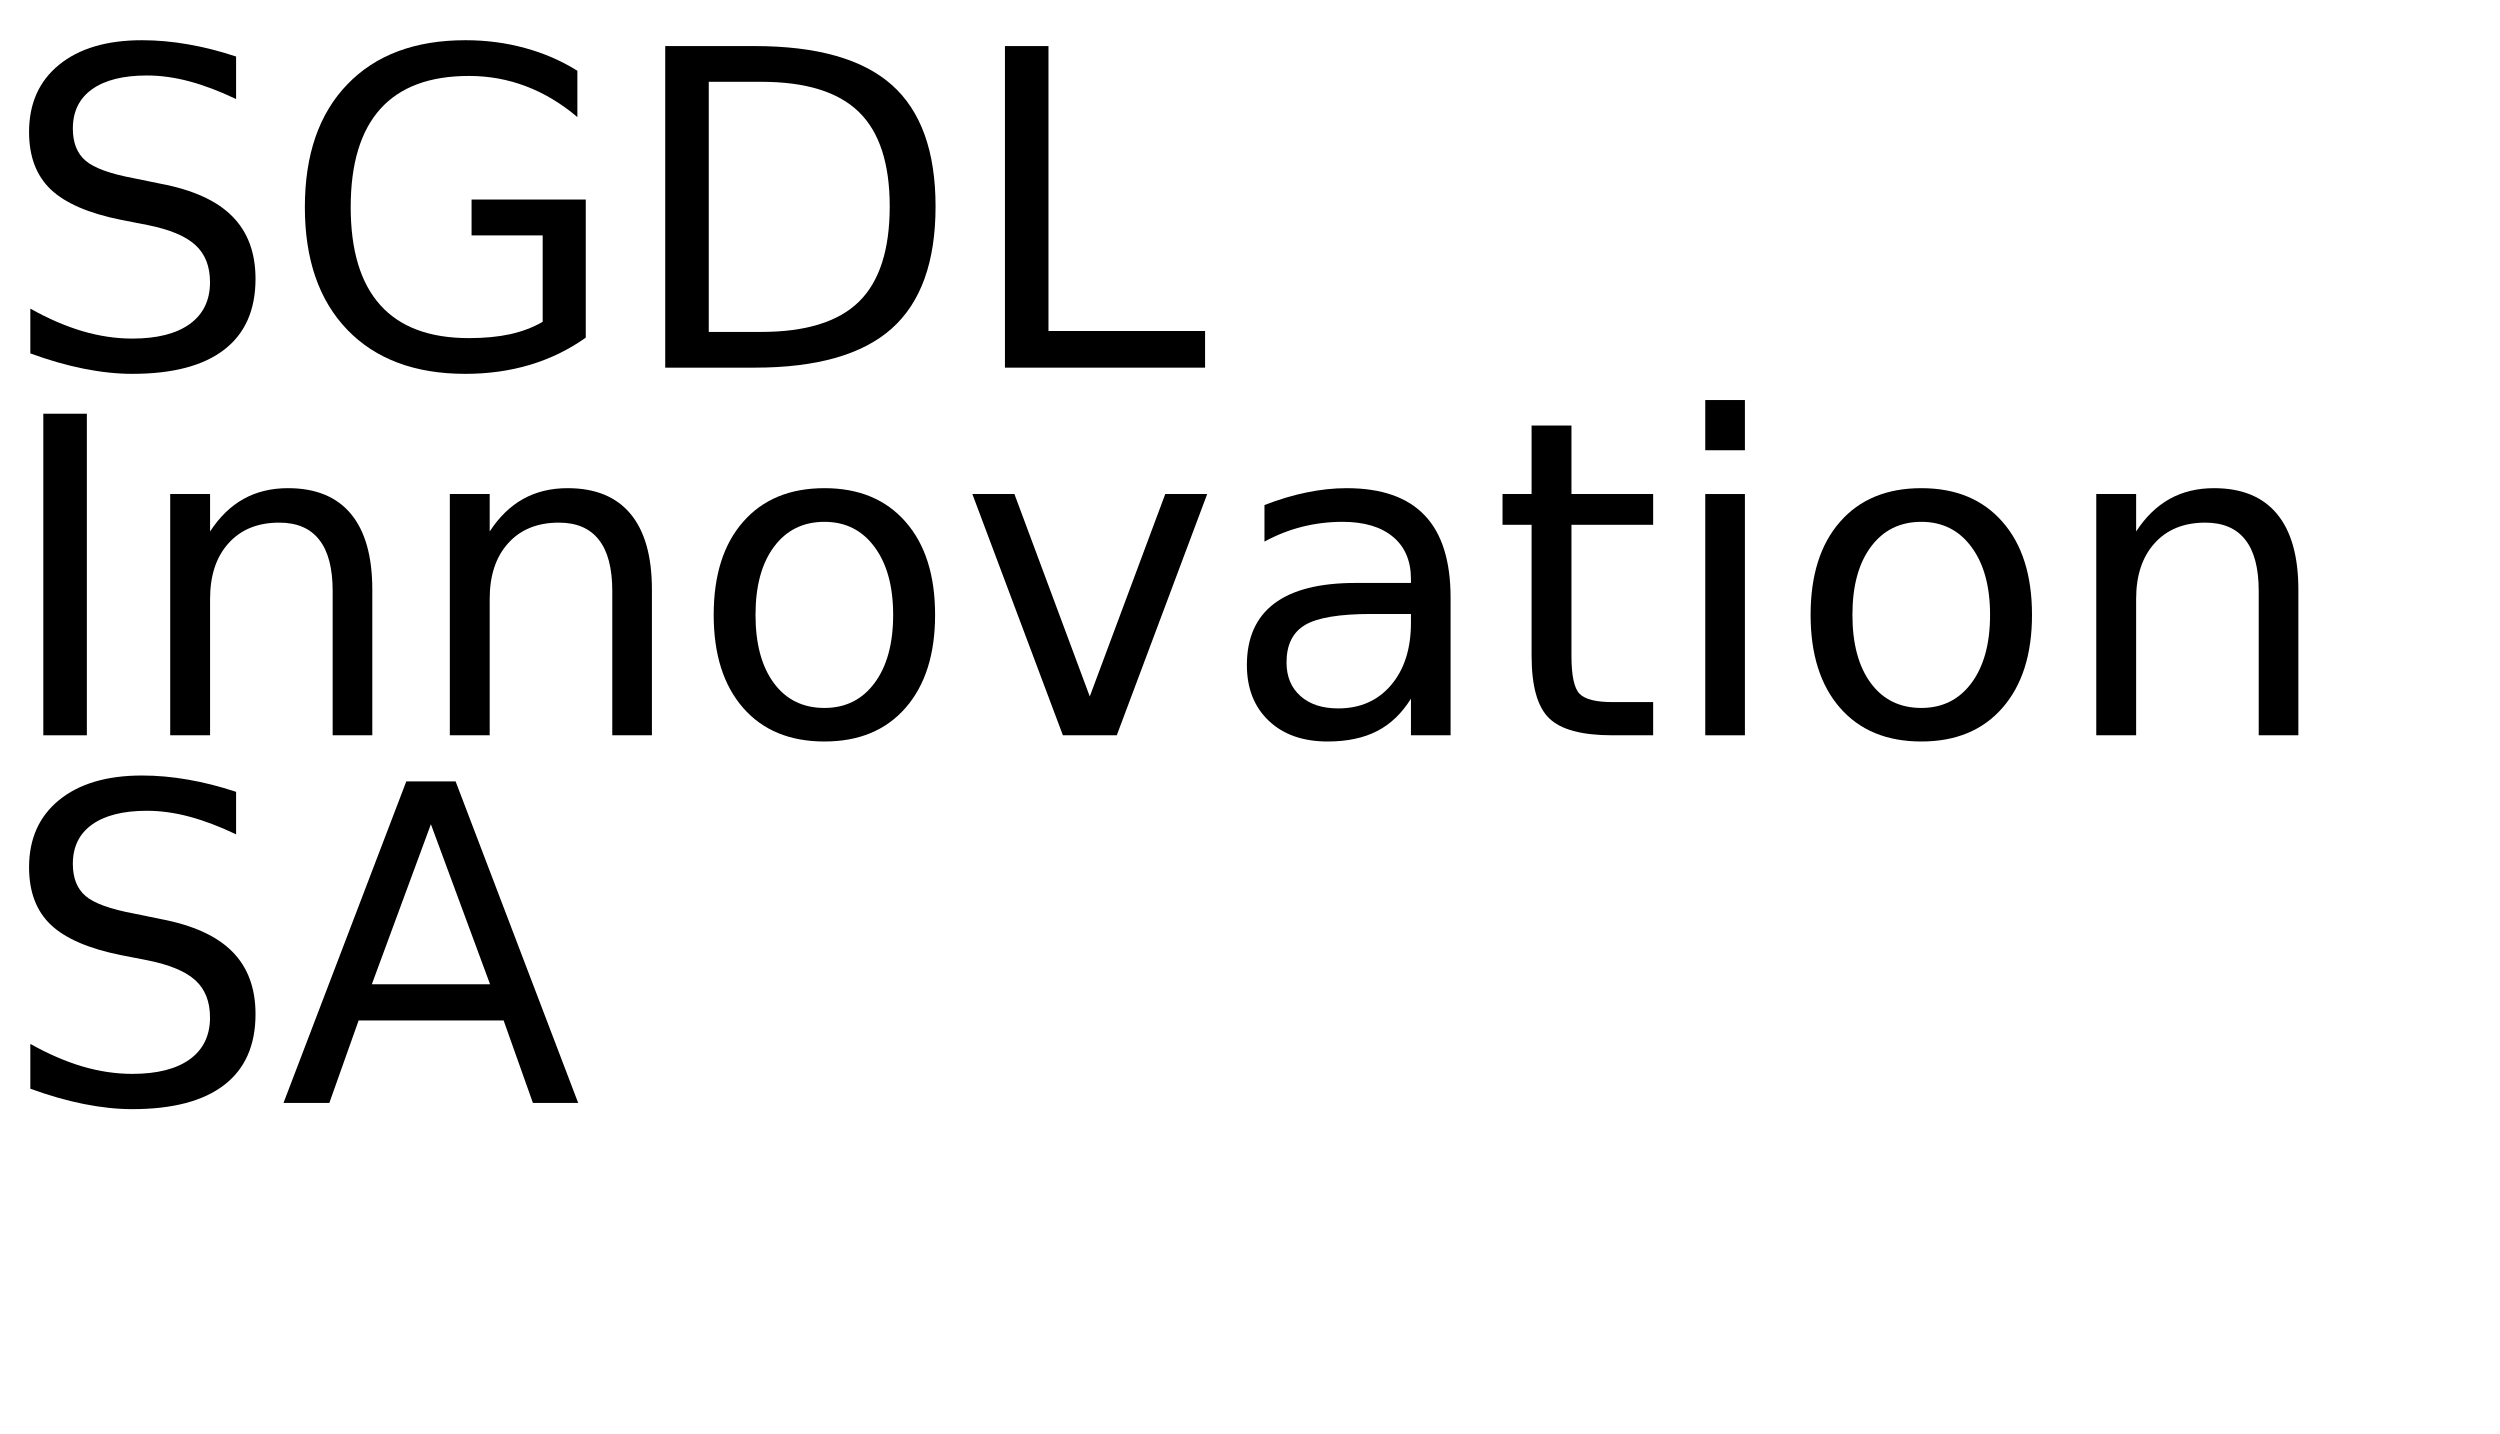
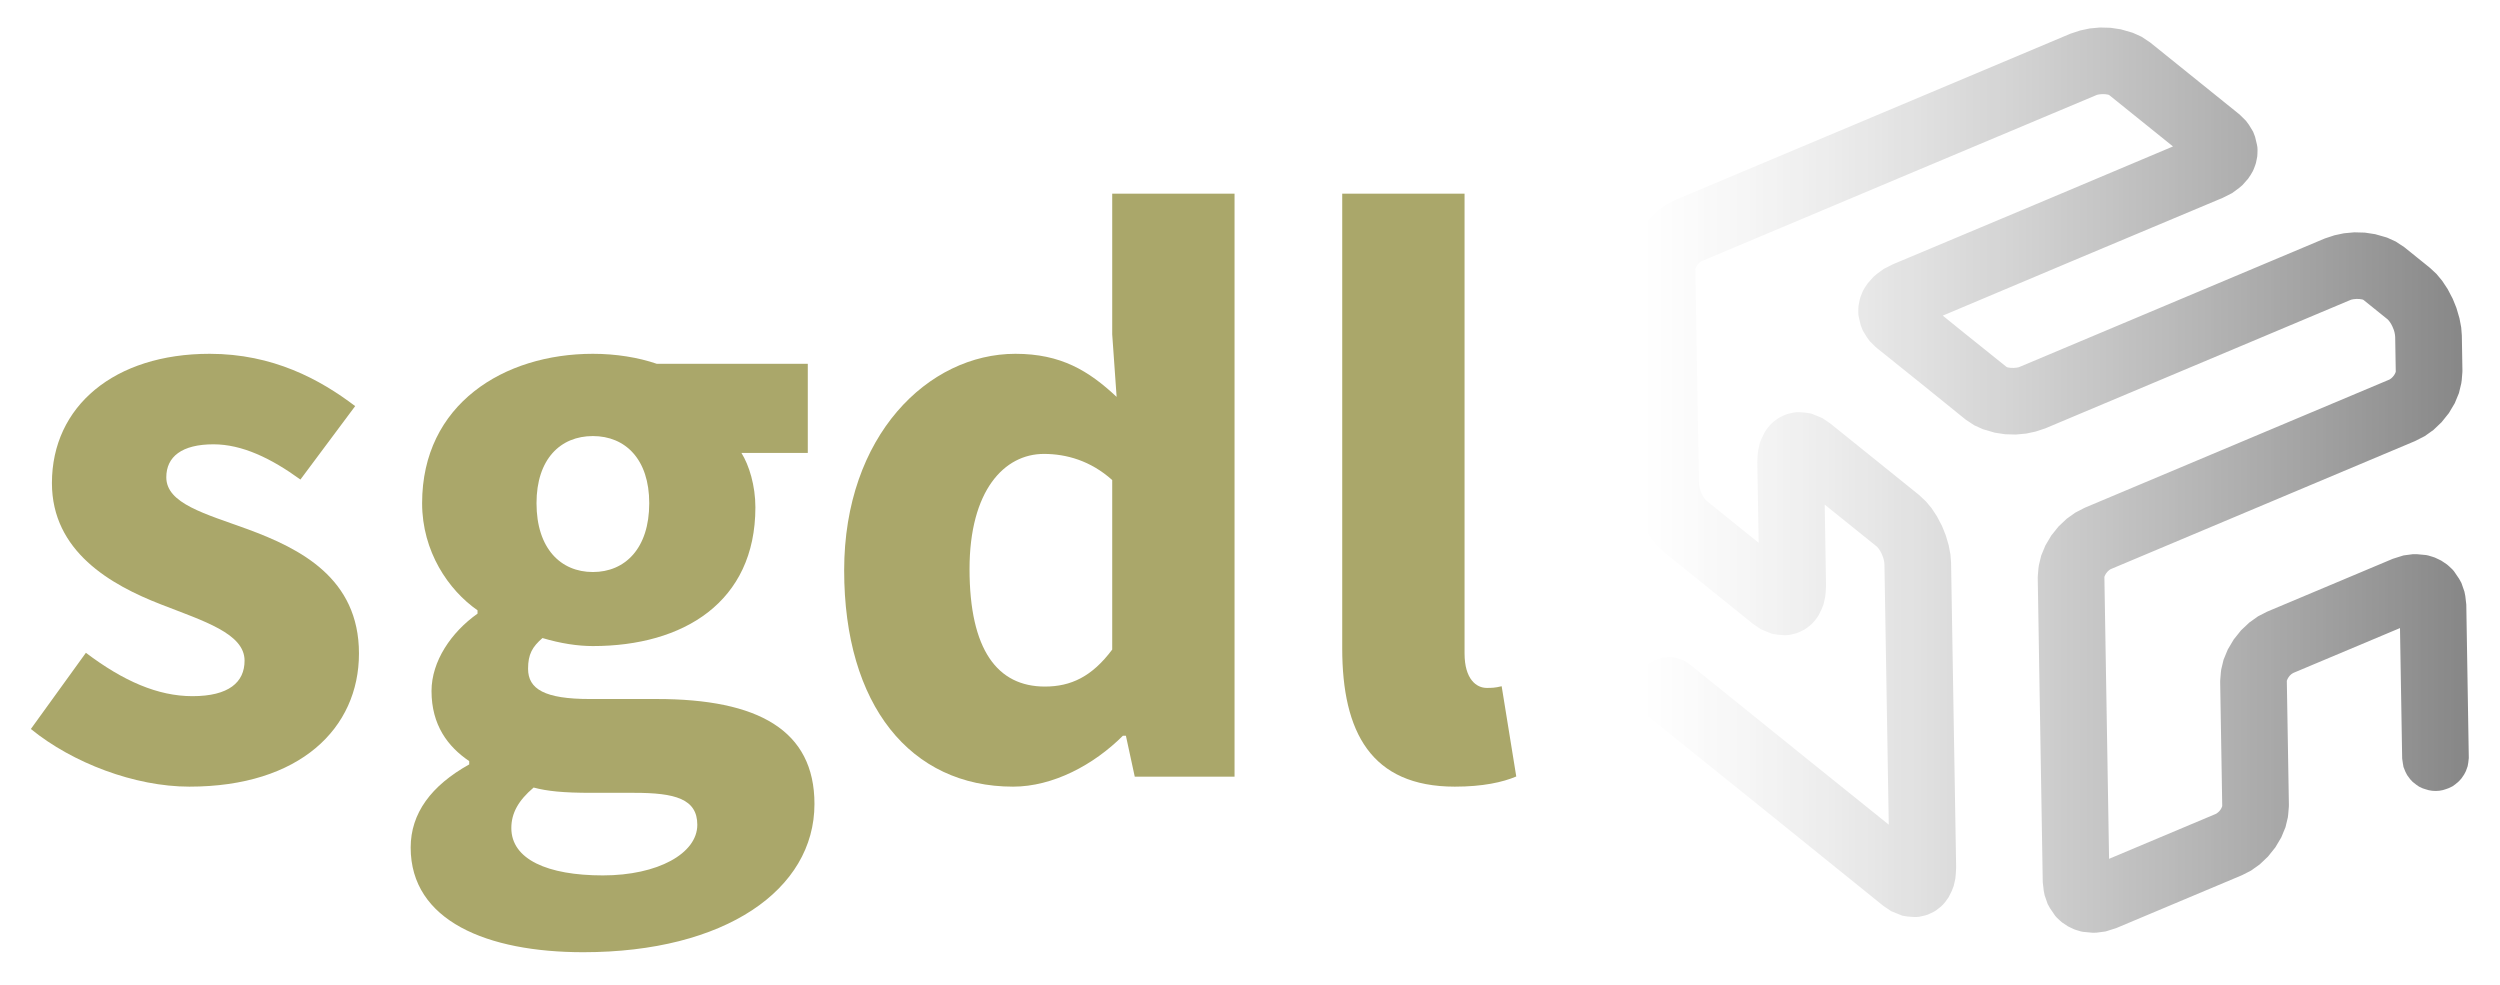
- <svg xmlns="http://www.w3.org/2000/svg" xmlns:xlink="http://www.w3.org/1999/xlink" width="340" height="195" viewBox="0 0 340 195">
+ <svg xmlns="http://www.w3.org/2000/svg" width="339.7" height="133.8" viewBox="232.30 210.02 339.74 133.82">
  <defs>
-     <g>
-       <g id="glyph-0-0">
-         <path d="M 32.109 -42.312 L 32.109 -36.531 C 29.859 -37.602 27.738 -38.406 25.75 -38.938 C 23.758 -39.469 21.836 -39.734 19.984 -39.734 C 16.754 -39.734 14.266 -39.109 12.516 -37.859 C 10.773 -36.609 9.906 -34.828 9.906 -32.516 C 9.906 -30.586 10.484 -29.129 11.641 -28.141 C 12.805 -27.148 15.008 -26.352 18.25 -25.75 L 21.828 -25.016 C 26.242 -24.18 29.5 -22.703 31.594 -20.578 C 33.695 -18.461 34.75 -15.629 34.75 -12.078 C 34.75 -7.836 33.328 -4.625 30.484 -2.438 C 27.641 -0.25 23.473 0.844 17.984 0.844 C 15.922 0.844 13.719 0.609 11.375 0.141 C 9.039 -0.328 6.625 -1.02 4.125 -1.938 L 4.125 -8.031 C 6.531 -6.676 8.883 -5.656 11.188 -4.969 C 13.5 -4.289 15.766 -3.953 17.984 -3.953 C 21.367 -3.953 23.977 -4.613 25.812 -5.938 C 27.645 -7.27 28.562 -9.164 28.562 -11.625 C 28.562 -13.781 27.898 -15.461 26.578 -16.672 C 25.266 -17.879 23.102 -18.785 20.094 -19.391 L 16.5 -20.094 C 12.082 -20.977 8.883 -22.359 6.906 -24.234 C 4.938 -26.109 3.953 -28.711 3.953 -32.047 C 3.953 -35.922 5.312 -38.969 8.031 -41.188 C 10.758 -43.414 14.52 -44.531 19.312 -44.531 C 21.363 -44.531 23.453 -44.344 25.578 -43.969 C 27.703 -43.602 29.879 -43.051 32.109 -42.312 Z M 32.109 -42.312 " />
-       </g>
-       <g id="glyph-0-1">
-         <path d="M 35.719 -6.234 L 35.719 -17.984 L 26.047 -17.984 L 26.047 -22.859 L 41.578 -22.859 L 41.578 -4.078 C 39.285 -2.453 36.766 -1.223 34.016 -0.391 C 31.266 0.43 28.328 0.844 25.203 0.844 C 18.359 0.844 13.008 -1.148 9.156 -5.141 C 5.301 -9.141 3.375 -14.703 3.375 -21.828 C 3.375 -28.973 5.301 -34.539 9.156 -38.531 C 13.008 -42.531 18.359 -44.531 25.203 -44.531 C 28.047 -44.531 30.75 -44.176 33.312 -43.469 C 35.883 -42.77 38.258 -41.738 40.438 -40.375 L 40.438 -34.078 C 38.25 -35.93 35.922 -37.328 33.453 -38.266 C 30.992 -39.203 28.406 -39.672 25.688 -39.672 C 20.344 -39.672 16.328 -38.176 13.641 -35.188 C 10.953 -32.195 9.609 -27.742 9.609 -21.828 C 9.609 -15.93 10.953 -11.488 13.641 -8.5 C 16.328 -5.508 20.344 -4.016 25.688 -4.016 C 27.781 -4.016 29.645 -4.191 31.281 -4.547 C 32.926 -4.91 34.406 -5.473 35.719 -6.234 Z M 35.719 -6.234 " />
-       </g>
-       <g id="glyph-0-2">
-         <path d="M 11.812 -38.875 L 11.812 -4.859 L 18.953 -4.859 C 24.992 -4.859 29.414 -6.223 32.219 -8.953 C 35.02 -11.691 36.422 -16.016 36.422 -21.922 C 36.422 -27.773 35.02 -32.062 32.219 -34.781 C 29.414 -37.508 24.992 -38.875 18.953 -38.875 Z M 5.891 -43.734 L 18.047 -43.734 C 26.523 -43.734 32.742 -41.973 36.703 -38.453 C 40.672 -34.93 42.656 -29.422 42.656 -21.922 C 42.656 -14.379 40.66 -8.836 36.672 -5.297 C 32.691 -1.766 26.484 0 18.047 0 L 5.891 0 Z M 5.891 -43.734 " />
-       </g>
-       <g id="glyph-0-3">
-         <path d="M 5.891 -43.734 L 11.812 -43.734 L 11.812 -4.984 L 33.109 -4.984 L 33.109 0 L 5.891 0 Z M 5.891 -43.734 " />
-       </g>
-       <g id="glyph-0-4">
-         <path d="M 5.891 -43.734 L 11.812 -43.734 L 11.812 0 L 5.891 0 Z M 5.891 -43.734 " />
-       </g>
-       <g id="glyph-0-5">
-         <path d="M 32.938 -19.812 L 32.938 0 L 27.547 0 L 27.547 -19.625 C 27.547 -22.727 26.938 -25.051 25.719 -26.594 C 24.508 -28.145 22.695 -28.922 20.281 -28.922 C 17.363 -28.922 15.066 -27.988 13.391 -26.125 C 11.711 -24.27 10.875 -21.742 10.875 -18.547 L 10.875 0 L 5.453 0 L 5.453 -32.812 L 10.875 -32.812 L 10.875 -27.719 C 12.156 -29.688 13.672 -31.16 15.422 -32.141 C 17.172 -33.117 19.188 -33.609 21.469 -33.609 C 25.238 -33.609 28.094 -32.441 30.031 -30.109 C 31.969 -27.773 32.938 -24.344 32.938 -19.812 Z M 32.938 -19.812 " />
-       </g>
-       <g id="glyph-0-6">
-         <path d="M 18.375 -29.031 C 15.477 -29.031 13.191 -27.898 11.516 -25.641 C 9.836 -23.391 9 -20.301 9 -16.375 C 9 -12.445 9.832 -9.352 11.5 -7.094 C 13.164 -4.844 15.457 -3.719 18.375 -3.719 C 21.238 -3.719 23.508 -4.848 25.188 -7.109 C 26.875 -9.379 27.719 -12.469 27.719 -16.375 C 27.719 -20.258 26.875 -23.336 25.188 -25.609 C 23.508 -27.891 21.238 -29.031 18.375 -29.031 Z M 18.375 -33.609 C 23.062 -33.609 26.738 -32.082 29.406 -29.031 C 32.082 -25.988 33.422 -21.77 33.422 -16.375 C 33.422 -11.008 32.082 -6.797 29.406 -3.734 C 26.738 -0.68 23.062 0.844 18.375 0.844 C 13.664 0.844 9.977 -0.68 7.312 -3.734 C 4.645 -6.797 3.312 -11.008 3.312 -16.375 C 3.312 -21.77 4.645 -25.988 7.312 -29.031 C 9.977 -32.082 13.664 -33.609 18.375 -33.609 Z M 18.375 -33.609 " />
-       </g>
-       <g id="glyph-0-7">
-         <path d="M 1.781 -32.812 L 7.5 -32.812 L 17.75 -5.281 L 28.016 -32.812 L 33.719 -32.812 L 21.422 0 L 14.094 0 Z M 1.781 -32.812 " />
-       </g>
-       <g id="glyph-0-8">
-         <path d="M 20.562 -16.5 C 16.207 -16.5 13.191 -16 11.516 -15 C 9.836 -14 9 -12.301 9 -9.906 C 9 -7.988 9.629 -6.469 10.891 -5.344 C 12.148 -4.219 13.863 -3.656 16.031 -3.656 C 19.02 -3.656 21.414 -4.711 23.219 -6.828 C 25.02 -8.953 25.922 -11.773 25.922 -15.297 L 25.922 -16.5 Z M 31.312 -18.719 L 31.312 0 L 25.922 0 L 25.922 -4.984 C 24.691 -2.992 23.16 -1.523 21.328 -0.578 C 19.492 0.367 17.25 0.844 14.594 0.844 C 11.227 0.844 8.555 -0.098 6.578 -1.984 C 4.598 -3.867 3.609 -6.391 3.609 -9.547 C 3.609 -13.242 4.844 -16.031 7.312 -17.906 C 9.781 -19.781 13.469 -20.719 18.375 -20.719 L 25.922 -20.719 L 25.922 -21.234 C 25.922 -23.723 25.102 -25.645 23.469 -27 C 21.844 -28.352 19.555 -29.031 16.609 -29.031 C 14.734 -29.031 12.906 -28.805 11.125 -28.359 C 9.352 -27.91 7.645 -27.238 6 -26.344 L 6 -31.312 C 7.977 -32.082 9.895 -32.656 11.75 -33.031 C 13.602 -33.414 15.41 -33.609 17.172 -33.609 C 21.91 -33.609 25.453 -32.375 27.797 -29.906 C 30.141 -27.445 31.312 -23.719 31.312 -18.719 Z M 31.312 -18.719 " />
-       </g>
-       <g id="glyph-0-9">
-         <path d="M 10.984 -42.125 L 10.984 -32.812 L 22.094 -32.812 L 22.094 -28.625 L 10.984 -28.625 L 10.984 -10.812 C 10.984 -8.133 11.348 -6.414 12.078 -5.656 C 12.816 -4.895 14.305 -4.516 16.547 -4.516 L 22.094 -4.516 L 22.094 0 L 16.547 0 C 12.391 0 9.52 -0.773 7.938 -2.328 C 6.352 -3.879 5.562 -6.707 5.562 -10.812 L 5.562 -28.625 L 1.609 -28.625 L 1.609 -32.812 L 5.562 -32.812 L 5.562 -42.125 Z M 10.984 -42.125 " />
-       </g>
-       <g id="glyph-0-10">
-         <path d="M 5.656 -32.812 L 11.047 -32.812 L 11.047 0 L 5.656 0 Z M 5.656 -45.594 L 11.047 -45.594 L 11.047 -38.766 L 5.656 -38.766 Z M 5.656 -45.594 " />
-       </g>
-       <g id="glyph-0-11">
-         <path d="M 20.516 -37.906 L 12.484 -16.141 L 28.562 -16.141 Z M 17.172 -43.734 L 23.875 -43.734 L 40.547 0 L 34.391 0 L 30.406 -11.219 L 10.688 -11.219 L 6.703 0 L 0.469 0 Z M 17.172 -43.734 " />
-       </g>
+     <clipPath id="clip-0">
+       <path clip-rule="nonzero" d="M 453 213 L 568 213 L 568 337 L 453 337 Z M 453 213 " />
+     </clipPath>
+     <clipPath id="clip-1">
+       <path clip-rule="nonzero" d="M 516.285 213.887 L 515 214.16 L 513.691 214.59 L 486.715 225.945 L 460.113 237.133 L 459.926 237.219 L 458.773 237.812 L 457.598 238.645 L 456.473 239.711 L 455.473 240.961 L 454.668 242.32 L 454.098 243.703 L 453.777 245.023 L 453.73 245.445 L 453.645 246.477 L 453.637 246.727 L 453.879 261.316 L 454.121 275.91 L 454.207 277.004 L 454.441 278.246 L 454.836 279.574 L 454.863 279.668 L 455.352 280.867 L 455.941 282.004 L 456.039 282.18 L 456.773 283.297 L 457.535 284.211 L 458.273 284.902 L 458.488 285.102 L 470.523 294.801 L 470.77 294.969 L 471.578 295.516 L 472.219 295.793 L 473.105 296.152 L 473.875 296.277 L 474.77 296.344 L 475.18 296.336 L 475.586 296.281 L 476.012 296.184 L 476.406 296.082 L 476.781 295.938 L 477.176 295.75 L 477.523 295.57 L 477.844 295.359 L 478.191 295.086 L 478.473 294.852 L 478.719 294.598 L 479.016 294.25 L 479.422 293.676 L 479.848 292.82 L 480.105 292.18 L 480.328 291.195 L 480.402 290.57 L 480.441 289.84 L 480.453 289.574 L 480.273 278.598 L 487.395 284.332 L 487.398 284.336 L 487.621 284.605 L 487.824 284.918 L 488 285.25 L 488.203 285.754 L 488.297 286.074 L 488.367 286.434 L 488.391 286.754 L 488.977 322.09 L 478.113 313.352 L 462.078 300.422 L 461.723 300.156 L 461.141 299.801 L 460.586 299.574 L 459.98 299.402 L 459.387 299.332 L 458.805 299.34 L 458.227 299.402 L 457.625 299.594 L 457.234 299.734 L 456.723 299.996 L 456.234 300.348 L 455.785 300.777 L 455.395 301.27 L 455.074 301.801 L 454.836 302.352 L 454.691 302.906 L 454.637 303.324 L 454.586 303.949 L 454.652 304.527 L 454.77 305.094 L 454.969 305.656 L 455.27 306.215 L 455.609 306.703 L 455.996 307.105 L 456.32 307.41 L 472.051 320.062 L 488.246 333.133 L 489.316 333.852 L 489.941 334.105 L 490.828 334.461 L 491.512 334.574 L 492.402 334.641 L 492.762 334.641 L 493.129 334.605 L 493.504 334.523 L 493.93 334.426 L 494.305 334.305 L 494.668 334.137 L 495.062 333.949 L 495.41 333.738 L 495.734 333.484 L 496.078 333.215 L 496.371 332.93 L 496.668 332.582 L 497.125 331.934 L 497.547 331.082 L 497.805 330.41 L 498.023 329.434 L 498.082 328.828 L 498.125 328.094 L 498.133 327.844 L 497.445 286.469 L 497.359 285.375 L 497.125 284.133 L 496.734 282.805 L 496.703 282.715 L 496.219 281.512 L 495.625 280.379 L 495.531 280.199 L 494.797 279.082 L 494.035 278.168 L 493.297 277.477 L 493.082 277.277 L 481.043 267.582 L 480.797 267.41 L 479.988 266.863 L 479.348 266.586 L 478.461 266.23 L 477.691 266.102 L 476.801 266.035 L 476.387 266.043 L 475.98 266.098 L 475.555 266.195 L 475.16 266.297 L 474.785 266.441 L 474.395 266.629 L 474.043 266.809 L 473.727 267.023 L 473.375 267.293 L 473.094 267.527 L 472.848 267.785 L 472.551 268.129 L 472.145 268.703 L 471.723 269.562 L 471.461 270.199 L 471.242 271.184 L 471.164 271.812 L 471.129 272.539 L 471.113 272.805 L 471.297 283.785 L 464.176 278.047 L 464.168 278.043 L 463.949 277.777 L 463.742 277.461 L 463.566 277.129 L 463.363 276.625 L 463.27 276.305 L 463.199 275.945 L 463.176 275.625 L 462.934 261.035 L 462.695 246.578 L 462.707 246.531 L 462.801 246.301 L 462.938 246.074 L 463.102 245.867 L 463.289 245.691 L 463.484 245.551 L 463.602 245.492 L 490.469 234.18 L 517.07 222.996 L 517.289 222.906 L 517.566 222.848 L 517.977 222.809 L 518.395 222.82 L 518.801 222.883 L 518.812 222.887 L 518.941 222.945 L 527.605 229.922 L 510.051 237.324 L 489.547 245.934 L 488.281 246.574 L 487.34 247.266 L 486.891 247.652 L 486.121 248.523 L 485.766 249.039 L 485.48 249.535 L 485.352 249.828 L 485.152 250.344 L 485.051 250.668 L 484.941 251.199 L 484.875 251.547 L 484.848 251.906 L 484.836 252.449 L 484.855 252.816 L 484.922 253.188 L 485.168 254.223 L 485.438 254.914 L 485.992 255.832 L 486.406 256.395 L 487.164 257.145 L 487.395 257.348 L 493.184 261.992 L 499.434 267.047 L 500.602 267.82 L 501.77 268.348 L 502.148 268.461 L 503.406 268.824 L 504.801 269.035 L 506.242 269.074 L 507.645 268.945 L 508.926 268.672 L 510.234 268.242 L 551.621 250.828 L 551.84 250.742 L 552.117 250.684 L 552.527 250.645 L 552.945 250.656 L 553.352 250.719 L 553.363 250.723 L 553.496 250.781 L 556.773 253.422 L 556.828 253.473 L 557.043 253.734 L 557.242 254.035 L 557.41 254.359 L 557.621 254.871 L 557.707 255.172 L 557.773 255.523 L 557.801 255.836 L 557.879 260.551 L 557.781 260.789 L 557.641 261.027 L 557.465 261.246 L 557.266 261.434 L 557.059 261.578 L 557.039 261.594 L 515.664 279 L 515.473 279.094 L 514.332 279.684 L 513.168 280.512 L 512.051 281.566 L 511.059 282.805 L 510.262 284.152 L 509.695 285.523 L 509.379 286.836 L 509.316 287.273 L 509.234 288.285 L 509.223 288.551 L 509.906 329.922 L 510.043 331.105 L 510.164 331.699 L 510.57 332.867 L 510.891 333.445 L 511.59 334.473 L 511.816 334.727 L 512.273 335.156 L 512.527 335.375 L 513.051 335.727 L 513.324 335.906 L 513.609 336.047 L 514.18 336.316 L 514.469 336.414 L 515.078 336.598 L 515.359 336.656 L 516.645 336.777 L 517.18 336.773 L 518.449 336.605 L 519.883 336.152 L 536.879 329.004 L 537.066 328.918 L 538.219 328.328 L 539.391 327.492 L 540.516 326.426 L 541.516 325.176 L 542.324 323.816 L 542.895 322.434 L 543.211 321.113 L 543.262 320.691 L 543.348 319.66 L 543.355 319.41 L 543.074 302.551 L 543.086 302.504 L 543.18 302.273 L 543.316 302.047 L 543.48 301.84 L 543.668 301.66 L 543.867 301.523 L 543.98 301.461 L 558.453 295.375 L 558.75 313.109 L 558.844 313.754 L 558.93 314.254 L 559.195 314.914 L 559.434 315.367 L 559.832 315.91 L 560.18 316.281 L 560.656 316.656 L 561.055 316.93 L 561.539 317.156 L 561.93 317.281 L 562.363 317.41 L 562.836 317.488 L 563.328 317.512 L 563.82 317.48 L 564.293 317.391 L 564.727 317.254 L 565.102 317.117 L 565.586 316.883 L 565.984 316.598 L 566.441 316.211 L 566.789 315.832 L 567.168 315.281 L 567.406 314.824 L 567.648 314.156 L 567.734 313.656 L 567.805 313.035 L 567.465 292.188 L 567.328 291.004 L 567.207 290.41 L 566.801 289.242 L 566.48 288.664 L 565.781 287.637 L 565.555 287.383 L 565.098 286.953 L 564.844 286.734 L 564.324 286.383 L 564.051 286.203 L 563.762 286.062 L 563.191 285.793 L 562.902 285.695 L 562.293 285.512 L 562.012 285.453 L 560.727 285.332 L 560.191 285.336 L 558.926 285.504 L 557.488 285.957 L 540.492 293.105 L 540.305 293.191 L 539.152 293.785 L 537.98 294.621 L 536.852 295.684 L 535.852 296.934 L 535.047 298.293 L 534.477 299.676 L 534.16 300.996 L 534.109 301.418 L 534.023 302.449 L 534.016 302.699 L 534.297 319.559 L 534.285 319.605 L 534.191 319.836 L 534.055 320.062 L 533.891 320.27 L 533.699 320.445 L 533.508 320.586 L 533.391 320.645 L 518.918 326.734 L 518.281 288.414 L 518.379 288.176 L 518.52 287.938 L 518.695 287.719 L 518.895 287.531 L 519.098 287.387 L 519.121 287.375 L 560.496 269.965 L 560.684 269.871 L 561.828 269.285 L 562.992 268.457 L 564.105 267.398 L 565.098 266.16 L 565.898 264.812 L 566.465 263.441 L 566.781 262.129 L 566.844 261.691 L 566.926 260.684 L 566.938 260.414 L 566.859 255.613 L 566.773 254.512 L 566.535 253.266 L 566.141 251.926 L 566.105 251.82 L 565.625 250.633 L 565.035 249.504 L 564.93 249.305 L 564.188 248.18 L 563.422 247.258 L 562.68 246.562 L 562.449 246.359 L 559.047 243.617 L 557.875 242.844 L 556.711 242.316 L 556.332 242.203 L 555.074 241.844 L 553.68 241.633 L 552.238 241.594 L 550.836 241.723 L 549.551 241.996 L 548.246 242.426 L 506.859 259.84 L 506.641 259.926 L 506.363 259.984 L 505.953 260.02 L 505.535 260.008 L 505.129 259.949 L 505.117 259.945 L 504.984 259.887 L 499.242 255.281 L 496.316 252.914 L 513.879 245.508 L 534.383 236.898 L 535.648 236.258 L 536.586 235.566 L 537.039 235.18 L 537.809 234.309 L 538.16 233.789 L 538.445 233.297 L 538.578 233.004 L 538.777 232.484 L 538.879 232.164 L 538.988 231.633 L 539.055 231.285 L 539.078 230.926 L 539.094 230.383 L 539.074 230.016 L 539.008 229.645 L 538.758 228.605 L 538.492 227.914 L 537.934 226.996 L 537.523 226.438 L 536.766 225.688 L 536.535 225.484 L 524.496 215.785 L 523.324 215.008 L 522.16 214.484 L 521.781 214.371 L 520.523 214.008 L 519.129 213.797 L 517.688 213.758 Z M 516.285 213.887 " />
+     </clipPath>
+     <linearGradient id="linear-pattern-0" gradientUnits="userSpaceOnUse" x1="-0" y1="0" x2="1" y2="0" gradientTransform="matrix(114.1662, 0, 0, 114.1662, 453.6378, 275.2685)">
+       <stop offset="0" stop-color="rgb(100%, 100%, 100%)" stop-opacity="1" />
+       <stop offset="0.016" stop-color="rgb(100%, 100%, 100%)" stop-opacity="1" />
+       <stop offset="0.031" stop-color="rgb(99.608%, 99.608%, 99.608%)" stop-opacity="1" />
+       <stop offset="0.047" stop-color="rgb(99.216%, 99.216%, 99.216%)" stop-opacity="1" />
+       <stop offset="0.055" stop-color="rgb(98.824%, 98.824%, 98.824%)" stop-opacity="1" />
+       <stop offset="0.062" stop-color="rgb(98.824%, 98.824%, 98.824%)" stop-opacity="1" />
+       <stop offset="0.07" stop-color="rgb(98.431%, 98.431%, 98.431%)" stop-opacity="1" />
+       <stop offset="0.078" stop-color="rgb(98.431%, 98.431%, 98.431%)" stop-opacity="1" />
+       <stop offset="0.086" stop-color="rgb(98.039%, 98.039%, 98.039%)" stop-opacity="1" />
+       <stop offset="0.094" stop-color="rgb(97.647%, 97.647%, 97.647%)" stop-opacity="1" />
+       <stop offset="0.102" stop-color="rgb(97.647%, 97.647%, 97.647%)" stop-opacity="1" />
+       <stop offset="0.109" stop-color="rgb(97.255%, 97.255%, 97.255%)" stop-opacity="1" />
+       <stop offset="0.117" stop-color="rgb(97.255%, 97.255%, 97.255%)" stop-opacity="1" />
+       <stop offset="0.125" stop-color="rgb(96.863%, 96.863%, 96.863%)" stop-opacity="1" />
+       <stop offset="0.133" stop-color="rgb(96.471%, 96.471%, 96.471%)" stop-opacity="1" />
+       <stop offset="0.141" stop-color="rgb(96.471%, 96.471%, 96.471%)" stop-opacity="1" />
+       <stop offset="0.148" stop-color="rgb(96.078%, 96.078%, 96.078%)" stop-opacity="1" />
+       <stop offset="0.156" stop-color="rgb(95.686%, 95.686%, 95.686%)" stop-opacity="1" />
+       <stop offset="0.164" stop-color="rgb(95.294%, 95.294%, 95.294%)" stop-opacity="1" />
+       <stop offset="0.172" stop-color="rgb(95.294%, 95.294%, 95.294%)" stop-opacity="1" />
+       <stop offset="0.18" stop-color="rgb(94.902%, 94.902%, 94.902%)" stop-opacity="1" />
+       <stop offset="0.188" stop-color="rgb(94.51%, 94.51%, 94.51%)" stop-opacity="1" />
+       <stop offset="0.195" stop-color="rgb(94.118%, 94.118%, 94.118%)" stop-opacity="1" />
+       <stop offset="0.203" stop-color="rgb(94.118%, 94.118%, 94.118%)" stop-opacity="1" />
+       <stop offset="0.211" stop-color="rgb(93.726%, 93.726%, 93.726%)" stop-opacity="1" />
+       <stop offset="0.219" stop-color="rgb(93.333%, 93.333%, 93.333%)" stop-opacity="1" />
+       <stop offset="0.227" stop-color="rgb(92.941%, 92.941%, 92.941%)" stop-opacity="1" />
+       <stop offset="0.234" stop-color="rgb(92.941%, 92.941%, 92.941%)" stop-opacity="1" />
+       <stop offset="0.242" stop-color="rgb(92.549%, 92.549%, 92.549%)" stop-opacity="1" />
+       <stop offset="0.25" stop-color="rgb(92.157%, 92.157%, 92.157%)" stop-opacity="1" />
+       <stop offset="0.258" stop-color="rgb(91.765%, 91.765%, 91.765%)" stop-opacity="1" />
+       <stop offset="0.266" stop-color="rgb(91.373%, 91.373%, 91.373%)" stop-opacity="1" />
+       <stop offset="0.273" stop-color="rgb(90.981%, 90.981%, 90.981%)" stop-opacity="1" />
+       <stop offset="0.281" stop-color="rgb(90.981%, 90.981%, 90.981%)" stop-opacity="1" />
+       <stop offset="0.289" stop-color="rgb(90.588%, 90.588%, 90.588%)" stop-opacity="1" />
+       <stop offset="0.297" stop-color="rgb(90.196%, 90.196%, 90.196%)" stop-opacity="1" />
+       <stop offset="0.305" stop-color="rgb(89.804%, 89.804%, 89.804%)" stop-opacity="1" />
+       <stop offset="0.312" stop-color="rgb(89.412%, 89.412%, 89.412%)" stop-opacity="1" />
+       <stop offset="0.32" stop-color="rgb(89.02%, 89.02%, 89.02%)" stop-opacity="1" />
+       <stop offset="0.328" stop-color="rgb(88.628%, 88.628%, 88.628%)" stop-opacity="1" />
+       <stop offset="0.336" stop-color="rgb(88.628%, 88.628%, 88.628%)" stop-opacity="1" />
+       <stop offset="0.344" stop-color="rgb(88.235%, 88.235%, 88.235%)" stop-opacity="1" />
+       <stop offset="0.352" stop-color="rgb(87.843%, 87.843%, 87.843%)" stop-opacity="1" />
+       <stop offset="0.359" stop-color="rgb(87.451%, 87.451%, 87.451%)" stop-opacity="1" />
+       <stop offset="0.367" stop-color="rgb(87.059%, 87.059%, 87.059%)" stop-opacity="1" />
+       <stop offset="0.375" stop-color="rgb(86.667%, 86.667%, 86.667%)" stop-opacity="1" />
+       <stop offset="0.383" stop-color="rgb(86.275%, 86.275%, 86.275%)" stop-opacity="1" />
+       <stop offset="0.391" stop-color="rgb(85.883%, 85.883%, 85.883%)" stop-opacity="1" />
+       <stop offset="0.398" stop-color="rgb(85.49%, 85.49%, 85.49%)" stop-opacity="1" />
+       <stop offset="0.406" stop-color="rgb(85.098%, 85.098%, 85.098%)" stop-opacity="1" />
+       <stop offset="0.414" stop-color="rgb(84.706%, 84.706%, 84.706%)" stop-opacity="1" />
+       <stop offset="0.422" stop-color="rgb(84.314%, 84.314%, 84.314%)" stop-opacity="1" />
+       <stop offset="0.43" stop-color="rgb(83.922%, 83.922%, 83.922%)" stop-opacity="1" />
+       <stop offset="0.438" stop-color="rgb(83.922%, 83.922%, 83.922%)" stop-opacity="1" />
+       <stop offset="0.445" stop-color="rgb(83.53%, 83.53%, 83.53%)" stop-opacity="1" />
+       <stop offset="0.453" stop-color="rgb(83.138%, 83.138%, 83.138%)" stop-opacity="1" />
+       <stop offset="0.461" stop-color="rgb(82.745%, 82.745%, 82.745%)" stop-opacity="1" />
+       <stop offset="0.469" stop-color="rgb(82.353%, 82.353%, 82.353%)" stop-opacity="1" />
+       <stop offset="0.477" stop-color="rgb(81.961%, 81.961%, 81.961%)" stop-opacity="1" />
+       <stop offset="0.484" stop-color="rgb(81.569%, 81.569%, 81.569%)" stop-opacity="1" />
+       <stop offset="0.492" stop-color="rgb(81.177%, 81.177%, 81.177%)" stop-opacity="1" />
+       <stop offset="0.5" stop-color="rgb(80.785%, 80.785%, 80.785%)" stop-opacity="1" />
+       <stop offset="0.504" stop-color="rgb(80.392%, 80.392%, 80.392%)" stop-opacity="1" />
+       <stop offset="0.508" stop-color="rgb(80%, 80%, 80%)" stop-opacity="1" />
+       <stop offset="0.512" stop-color="rgb(80%, 80%, 80%)" stop-opacity="1" />
+       <stop offset="0.516" stop-color="rgb(79.608%, 79.608%, 79.608%)" stop-opacity="1" />
+       <stop offset="0.52" stop-color="rgb(79.608%, 79.608%, 79.608%)" stop-opacity="1" />
+       <stop offset="0.523" stop-color="rgb(79.216%, 79.216%, 79.216%)" stop-opacity="1" />
+       <stop offset="0.527" stop-color="rgb(79.216%, 79.216%, 79.216%)" stop-opacity="1" />
+       <stop offset="0.531" stop-color="rgb(78.824%, 78.824%, 78.824%)" stop-opacity="1" />
+       <stop offset="0.535" stop-color="rgb(78.824%, 78.824%, 78.824%)" stop-opacity="1" />
+       <stop offset="0.539" stop-color="rgb(78.432%, 78.432%, 78.432%)" stop-opacity="1" />
+       <stop offset="0.543" stop-color="rgb(78.432%, 78.432%, 78.432%)" stop-opacity="1" />
+       <stop offset="0.547" stop-color="rgb(78.04%, 78.04%, 78.04%)" stop-opacity="1" />
+       <stop offset="0.551" stop-color="rgb(78.04%, 78.04%, 78.04%)" stop-opacity="1" />
+       <stop offset="0.555" stop-color="rgb(77.647%, 77.647%, 77.647%)" stop-opacity="1" />
+       <stop offset="0.559" stop-color="rgb(77.647%, 77.647%, 77.647%)" stop-opacity="1" />
+       <stop offset="0.562" stop-color="rgb(77.255%, 77.255%, 77.255%)" stop-opacity="1" />
+       <stop offset="0.566" stop-color="rgb(77.255%, 77.255%, 77.255%)" stop-opacity="1" />
+       <stop offset="0.57" stop-color="rgb(76.863%, 76.863%, 76.863%)" stop-opacity="1" />
+       <stop offset="0.574" stop-color="rgb(76.863%, 76.863%, 76.863%)" stop-opacity="1" />
+       <stop offset="0.578" stop-color="rgb(76.471%, 76.471%, 76.471%)" stop-opacity="1" />
+       <stop offset="0.582" stop-color="rgb(76.471%, 76.471%, 76.471%)" stop-opacity="1" />
+       <stop offset="0.586" stop-color="rgb(76.079%, 76.079%, 76.079%)" stop-opacity="1" />
+       <stop offset="0.59" stop-color="rgb(75.687%, 75.687%, 75.687%)" stop-opacity="1" />
+       <stop offset="0.594" stop-color="rgb(75.687%, 75.687%, 75.687%)" stop-opacity="1" />
+       <stop offset="0.598" stop-color="rgb(75.294%, 75.294%, 75.294%)" stop-opacity="1" />
+       <stop offset="0.602" stop-color="rgb(75.294%, 75.294%, 75.294%)" stop-opacity="1" />
+       <stop offset="0.605" stop-color="rgb(74.902%, 74.902%, 74.902%)" stop-opacity="1" />
+       <stop offset="0.609" stop-color="rgb(74.902%, 74.902%, 74.902%)" stop-opacity="1" />
+       <stop offset="0.613" stop-color="rgb(74.51%, 74.51%, 74.51%)" stop-opacity="1" />
+       <stop offset="0.617" stop-color="rgb(74.51%, 74.51%, 74.51%)" stop-opacity="1" />
+       <stop offset="0.621" stop-color="rgb(74.118%, 74.118%, 74.118%)" stop-opacity="1" />
+       <stop offset="0.625" stop-color="rgb(74.118%, 74.118%, 74.118%)" stop-opacity="1" />
+       <stop offset="0.629" stop-color="rgb(73.726%, 73.726%, 73.726%)" stop-opacity="1" />
+       <stop offset="0.633" stop-color="rgb(73.726%, 73.726%, 73.726%)" stop-opacity="1" />
+       <stop offset="0.637" stop-color="rgb(73.334%, 73.334%, 73.334%)" stop-opacity="1" />
+       <stop offset="0.641" stop-color="rgb(73.334%, 73.334%, 73.334%)" stop-opacity="1" />
+       <stop offset="0.645" stop-color="rgb(72.942%, 72.942%, 72.942%)" stop-opacity="1" />
+       <stop offset="0.648" stop-color="rgb(72.942%, 72.942%, 72.942%)" stop-opacity="1" />
+       <stop offset="0.652" stop-color="rgb(72.549%, 72.549%, 72.549%)" stop-opacity="1" />
+       <stop offset="0.656" stop-color="rgb(72.157%, 72.157%, 72.157%)" stop-opacity="1" />
+       <stop offset="0.66" stop-color="rgb(72.157%, 72.157%, 72.157%)" stop-opacity="1" />
+       <stop offset="0.664" stop-color="rgb(71.765%, 71.765%, 71.765%)" stop-opacity="1" />
+       <stop offset="0.668" stop-color="rgb(71.765%, 71.765%, 71.765%)" stop-opacity="1" />
+       <stop offset="0.672" stop-color="rgb(71.373%, 71.373%, 71.373%)" stop-opacity="1" />
+       <stop offset="0.676" stop-color="rgb(71.373%, 71.373%, 71.373%)" stop-opacity="1" />
+       <stop offset="0.68" stop-color="rgb(70.981%, 70.981%, 70.981%)" stop-opacity="1" />
+       <stop offset="0.684" stop-color="rgb(70.981%, 70.981%, 70.981%)" stop-opacity="1" />
+       <stop offset="0.688" stop-color="rgb(70.589%, 70.589%, 70.589%)" stop-opacity="1" />
+       <stop offset="0.691" stop-color="rgb(70.589%, 70.589%, 70.589%)" stop-opacity="1" />
+       <stop offset="0.695" stop-color="rgb(70.197%, 70.197%, 70.197%)" stop-opacity="1" />
+       <stop offset="0.699" stop-color="rgb(69.804%, 69.804%, 69.804%)" stop-opacity="1" />
+       <stop offset="0.703" stop-color="rgb(69.804%, 69.804%, 69.804%)" stop-opacity="1" />
+       <stop offset="0.707" stop-color="rgb(69.412%, 69.412%, 69.412%)" stop-opacity="1" />
+       <stop offset="0.711" stop-color="rgb(69.412%, 69.412%, 69.412%)" stop-opacity="1" />
+       <stop offset="0.715" stop-color="rgb(69.02%, 69.02%, 69.02%)" stop-opacity="1" />
+       <stop offset="0.719" stop-color="rgb(69.02%, 69.02%, 69.02%)" stop-opacity="1" />
+       <stop offset="0.723" stop-color="rgb(68.628%, 68.628%, 68.628%)" stop-opacity="1" />
+       <stop offset="0.727" stop-color="rgb(68.628%, 68.628%, 68.628%)" stop-opacity="1" />
+       <stop offset="0.73" stop-color="rgb(68.236%, 68.236%, 68.236%)" stop-opacity="1" />
+       <stop offset="0.734" stop-color="rgb(68.236%, 68.236%, 68.236%)" stop-opacity="1" />
+       <stop offset="0.738" stop-color="rgb(67.844%, 67.844%, 67.844%)" stop-opacity="1" />
+       <stop offset="0.742" stop-color="rgb(67.451%, 67.451%, 67.451%)" stop-opacity="1" />
+       <stop offset="0.746" stop-color="rgb(67.451%, 67.451%, 67.451%)" stop-opacity="1" />
+       <stop offset="0.75" stop-color="rgb(67.059%, 67.059%, 67.059%)" stop-opacity="1" />
+       <stop offset="0.754" stop-color="rgb(67.059%, 67.059%, 67.059%)" stop-opacity="1" />
+       <stop offset="0.758" stop-color="rgb(66.667%, 66.667%, 66.667%)" stop-opacity="1" />
+       <stop offset="0.762" stop-color="rgb(66.667%, 66.667%, 66.667%)" stop-opacity="1" />
+       <stop offset="0.766" stop-color="rgb(66.275%, 66.275%, 66.275%)" stop-opacity="1" />
+       <stop offset="0.77" stop-color="rgb(65.883%, 65.883%, 65.883%)" stop-opacity="1" />
+       <stop offset="0.773" stop-color="rgb(65.883%, 65.883%, 65.883%)" stop-opacity="1" />
+       <stop offset="0.777" stop-color="rgb(65.491%, 65.491%, 65.491%)" stop-opacity="1" />
+       <stop offset="0.781" stop-color="rgb(65.491%, 65.491%, 65.491%)" stop-opacity="1" />
+       <stop offset="0.785" stop-color="rgb(65.099%, 65.099%, 65.099%)" stop-opacity="1" />
+       <stop offset="0.789" stop-color="rgb(65.099%, 65.099%, 65.099%)" stop-opacity="1" />
+       <stop offset="0.793" stop-color="rgb(64.706%, 64.706%, 64.706%)" stop-opacity="1" />
+       <stop offset="0.797" stop-color="rgb(64.706%, 64.706%, 64.706%)" stop-opacity="1" />
+       <stop offset="0.801" stop-color="rgb(64.314%, 64.314%, 64.314%)" stop-opacity="1" />
+       <stop offset="0.805" stop-color="rgb(63.922%, 63.922%, 63.922%)" stop-opacity="1" />
+       <stop offset="0.809" stop-color="rgb(63.922%, 63.922%, 63.922%)" stop-opacity="1" />
+       <stop offset="0.812" stop-color="rgb(63.53%, 63.53%, 63.53%)" stop-opacity="1" />
+       <stop offset="0.816" stop-color="rgb(63.53%, 63.53%, 63.53%)" stop-opacity="1" />
+       <stop offset="0.82" stop-color="rgb(63.138%, 63.138%, 63.138%)" stop-opacity="1" />
+       <stop offset="0.824" stop-color="rgb(63.138%, 63.138%, 63.138%)" stop-opacity="1" />
+       <stop offset="0.828" stop-color="rgb(62.746%, 62.746%, 62.746%)" stop-opacity="1" />
+       <stop offset="0.832" stop-color="rgb(62.354%, 62.354%, 62.354%)" stop-opacity="1" />
+       <stop offset="0.836" stop-color="rgb(62.354%, 62.354%, 62.354%)" stop-opacity="1" />
+       <stop offset="0.84" stop-color="rgb(61.961%, 61.961%, 61.961%)" stop-opacity="1" />
+       <stop offset="0.844" stop-color="rgb(61.961%, 61.961%, 61.961%)" stop-opacity="1" />
+       <stop offset="0.848" stop-color="rgb(61.569%, 61.569%, 61.569%)" stop-opacity="1" />
+       <stop offset="0.852" stop-color="rgb(61.569%, 61.569%, 61.569%)" stop-opacity="1" />
+       <stop offset="0.855" stop-color="rgb(61.177%, 61.177%, 61.177%)" stop-opacity="1" />
+       <stop offset="0.859" stop-color="rgb(60.785%, 60.785%, 60.785%)" stop-opacity="1" />
+       <stop offset="0.863" stop-color="rgb(60.785%, 60.785%, 60.785%)" stop-opacity="1" />
+       <stop offset="0.867" stop-color="rgb(60.393%, 60.393%, 60.393%)" stop-opacity="1" />
+       <stop offset="0.871" stop-color="rgb(60.393%, 60.393%, 60.393%)" stop-opacity="1" />
+       <stop offset="0.875" stop-color="rgb(60.001%, 60.001%, 60.001%)" stop-opacity="1" />
+       <stop offset="0.879" stop-color="rgb(59.608%, 59.608%, 59.608%)" stop-opacity="1" />
+       <stop offset="0.883" stop-color="rgb(59.608%, 59.608%, 59.608%)" stop-opacity="1" />
+       <stop offset="0.887" stop-color="rgb(59.216%, 59.216%, 59.216%)" stop-opacity="1" />
+       <stop offset="0.891" stop-color="rgb(59.216%, 59.216%, 59.216%)" stop-opacity="1" />
+       <stop offset="0.895" stop-color="rgb(58.824%, 58.824%, 58.824%)" stop-opacity="1" />
+       <stop offset="0.898" stop-color="rgb(58.824%, 58.824%, 58.824%)" stop-opacity="1" />
+       <stop offset="0.902" stop-color="rgb(58.432%, 58.432%, 58.432%)" stop-opacity="1" />
+       <stop offset="0.906" stop-color="rgb(58.04%, 58.04%, 58.04%)" stop-opacity="1" />
+       <stop offset="0.91" stop-color="rgb(58.04%, 58.04%, 58.04%)" stop-opacity="1" />
+       <stop offset="0.914" stop-color="rgb(57.648%, 57.648%, 57.648%)" stop-opacity="1" />
+       <stop offset="0.918" stop-color="rgb(57.648%, 57.648%, 57.648%)" stop-opacity="1" />
+       <stop offset="0.922" stop-color="rgb(57.256%, 57.256%, 57.256%)" stop-opacity="1" />
+       <stop offset="0.926" stop-color="rgb(56.863%, 56.863%, 56.863%)" stop-opacity="1" />
+       <stop offset="0.93" stop-color="rgb(56.863%, 56.863%, 56.863%)" stop-opacity="1" />
+       <stop offset="0.934" stop-color="rgb(56.471%, 56.471%, 56.471%)" stop-opacity="1" />
+       <stop offset="0.938" stop-color="rgb(56.471%, 56.471%, 56.471%)" stop-opacity="1" />
+       <stop offset="0.941" stop-color="rgb(56.079%, 56.079%, 56.079%)" stop-opacity="1" />
+       <stop offset="0.945" stop-color="rgb(55.687%, 55.687%, 55.687%)" stop-opacity="1" />
+       <stop offset="0.949" stop-color="rgb(55.687%, 55.687%, 55.687%)" stop-opacity="1" />
+       <stop offset="0.953" stop-color="rgb(55.295%, 55.295%, 55.295%)" stop-opacity="1" />
+       <stop offset="0.957" stop-color="rgb(55.295%, 55.295%, 55.295%)" stop-opacity="1" />
+       <stop offset="0.961" stop-color="rgb(54.903%, 54.903%, 54.903%)" stop-opacity="1" />
+       <stop offset="0.965" stop-color="rgb(54.51%, 54.51%, 54.51%)" stop-opacity="1" />
+       <stop offset="0.969" stop-color="rgb(54.51%, 54.51%, 54.51%)" stop-opacity="1" />
+       <stop offset="0.973" stop-color="rgb(54.118%, 54.118%, 54.118%)" stop-opacity="1" />
+       <stop offset="0.977" stop-color="rgb(54.118%, 54.118%, 54.118%)" stop-opacity="1" />
+       <stop offset="0.98" stop-color="rgb(53.726%, 53.726%, 53.726%)" stop-opacity="1" />
+       <stop offset="0.984" stop-color="rgb(53.334%, 53.334%, 53.334%)" stop-opacity="1" />
+       <stop offset="0.988" stop-color="rgb(53.334%, 53.334%, 53.334%)" stop-opacity="1" />
+       <stop offset="0.992" stop-color="rgb(52.942%, 52.942%, 52.942%)" stop-opacity="1" />
+       <stop offset="0.996" stop-color="rgb(52.942%, 52.942%, 52.942%)" stop-opacity="1" />
+       <stop offset="1" stop-color="rgb(52.55%, 52.55%, 52.55%)" stop-opacity="1" />
+     </linearGradient>
+   </defs>
+   <path fill-rule="nonzero" fill="rgb(66.667%, 65.491%, 41.568%)" fill-opacity="1" d="M 236.488 309.09 L 243.969 298.734 C 249.051 302.578 253.75 304.629 258.445 304.629 C 263.391 304.629 265.531 302.742 265.531 299.801 C 265.531 296.105 259.973 294.43 254.195 292.168 C 247.316 289.504 239.352 284.941 239.352 275.668 C 239.352 265.223 247.84 258.102 260.785 258.102 C 269.383 258.102 275.785 261.578 280.562 265.211 L 273.121 275.191 C 269.129 272.293 265.191 270.402 261.305 270.402 C 257.012 270.402 254.895 272.082 254.895 274.883 C 254.895 278.461 260.152 279.828 265.965 281.945 C 273.07 284.574 281.078 288.57 281.078 298.828 C 281.078 308.98 273.066 316.926 258.031 316.926 C 250.633 316.926 242.172 313.719 236.488 309.09 " />
+   <path fill-rule="nonzero" fill="rgb(66.667%, 65.491%, 41.568%)" fill-opacity="1" d="M 320.527 278.406 C 320.527 272.43 317.281 269.281 312.867 269.281 C 308.453 269.281 305.207 272.41 305.207 278.406 C 305.207 284.551 308.488 287.758 312.867 287.758 C 317.242 287.758 320.527 284.551 320.527 278.406 M 327.059 322.113 C 327.059 318.578 324.027 317.766 318.504 317.766 L 312.684 317.766 C 308.836 317.766 306.641 317.539 304.816 317.047 C 302.742 318.805 301.785 320.531 301.785 322.551 C 301.785 326.809 306.707 328.988 314.223 328.988 C 321.711 328.988 327.059 326 327.059 322.113 M 288.105 325.203 C 288.105 320.543 290.898 316.781 296.059 313.906 L 296.059 313.453 C 293.16 311.496 290.938 308.559 290.938 303.926 C 290.938 299.883 293.625 295.93 297.191 293.414 L 297.191 292.961 C 293.238 290.207 289.66 284.969 289.66 278.406 C 289.66 264.941 300.781 258.102 312.867 258.102 C 315.992 258.102 319.039 258.594 321.555 259.461 L 342.074 259.461 L 342.074 271.574 L 333.055 271.574 C 334.105 273.25 334.953 276.027 334.953 278.965 C 334.953 291.875 325.133 297.82 312.867 297.82 C 310.82 297.82 308.504 297.473 306.016 296.73 C 304.645 297.926 304.059 298.922 304.059 300.906 C 304.059 303.672 306.324 305.016 312.453 305.016 L 321.555 305.016 C 335.312 305.016 342.98 309.234 342.98 319.281 C 342.98 330.934 330.828 339.426 311.574 339.426 C 298.523 339.426 288.105 335.18 288.105 325.203 " />
+   <path fill-rule="nonzero" fill="rgb(66.667%, 65.491%, 41.568%)" fill-opacity="1" d="M 383.445 298.297 L 383.445 275.258 C 380.504 272.625 377.207 271.707 374.16 271.707 C 368.773 271.707 364.055 276.68 364.055 287.348 C 364.055 298.363 367.859 303.324 374.293 303.324 C 377.832 303.324 380.691 301.98 383.445 298.297 M 347.016 287.535 C 347.016 269.188 358.473 258.102 370.285 258.102 C 376.473 258.102 380.25 260.402 384.043 263.957 L 383.445 255.457 L 383.445 236.336 L 400.07 236.336 L 400.07 315.57 L 386.508 315.57 L 385.305 310.008 L 384.895 310.008 C 380.93 313.973 375.383 316.926 369.969 316.926 C 356.023 316.926 347.016 305.855 347.016 287.535 " />
+   <path fill-rule="nonzero" fill="rgb(66.667%, 65.491%, 41.568%)" fill-opacity="1" d="M 414.703 298.133 L 414.703 236.336 L 431.328 236.336 L 431.328 298.812 C 431.328 302.379 432.98 303.508 434.336 303.508 C 434.977 303.508 435.43 303.508 436.371 303.281 L 438.355 315.543 C 436.52 316.328 433.789 316.926 430.012 316.926 C 418.602 316.926 414.703 309.484 414.703 298.133 " />
+   <g clip-path="url(#clip-0)">
+     <g clip-path="url(#clip-1)">
+       <path fill-rule="nonzero" fill="url(#linear-pattern-0)" d="M 453.637 213.758 L 453.637 336.777 L 567.805 336.777 L 567.805 213.758 Z M 453.637 213.758 " />
    </g>
-   </defs>
-   <g fill="rgb(0%, 0%, 0%)" fill-opacity="1">
-     <use xlink:href="#glyph-0-0" x="0" y="50" />
-     <use xlink:href="#glyph-0-1" x="38.086" y="50" />
-     <use xlink:href="#glyph-0-2" x="84.58" y="50" />
-     <use xlink:href="#glyph-0-3" x="130.781" y="50" />
-   </g>
-   <g fill="rgb(0%, 0%, 0%)" fill-opacity="1">
-     <use xlink:href="#glyph-0-4" x="0" y="100" />
-     <use xlink:href="#glyph-0-5" x="17.695" y="100" />
-     <use xlink:href="#glyph-0-5" x="55.723" y="100" />
-     <use xlink:href="#glyph-0-6" x="93.75" y="100" />
-     <use xlink:href="#glyph-0-7" x="130.459" y="100" />
-     <use xlink:href="#glyph-0-8" x="165.967" y="100" />
-     <use xlink:href="#glyph-0-9" x="202.734" y="100" />
-     <use xlink:href="#glyph-0-10" x="226.26" y="100" />
-     <use xlink:href="#glyph-0-6" x="242.93" y="100" />
-     <use xlink:href="#glyph-0-5" x="279.639" y="100" />
-   </g>
-   <g fill="rgb(0%, 0%, 0%)" fill-opacity="1">
-     <use xlink:href="#glyph-0-0" x="0" y="150" />
-     <use xlink:href="#glyph-0-11" x="38.086" y="150" />
  </g>
</svg>
